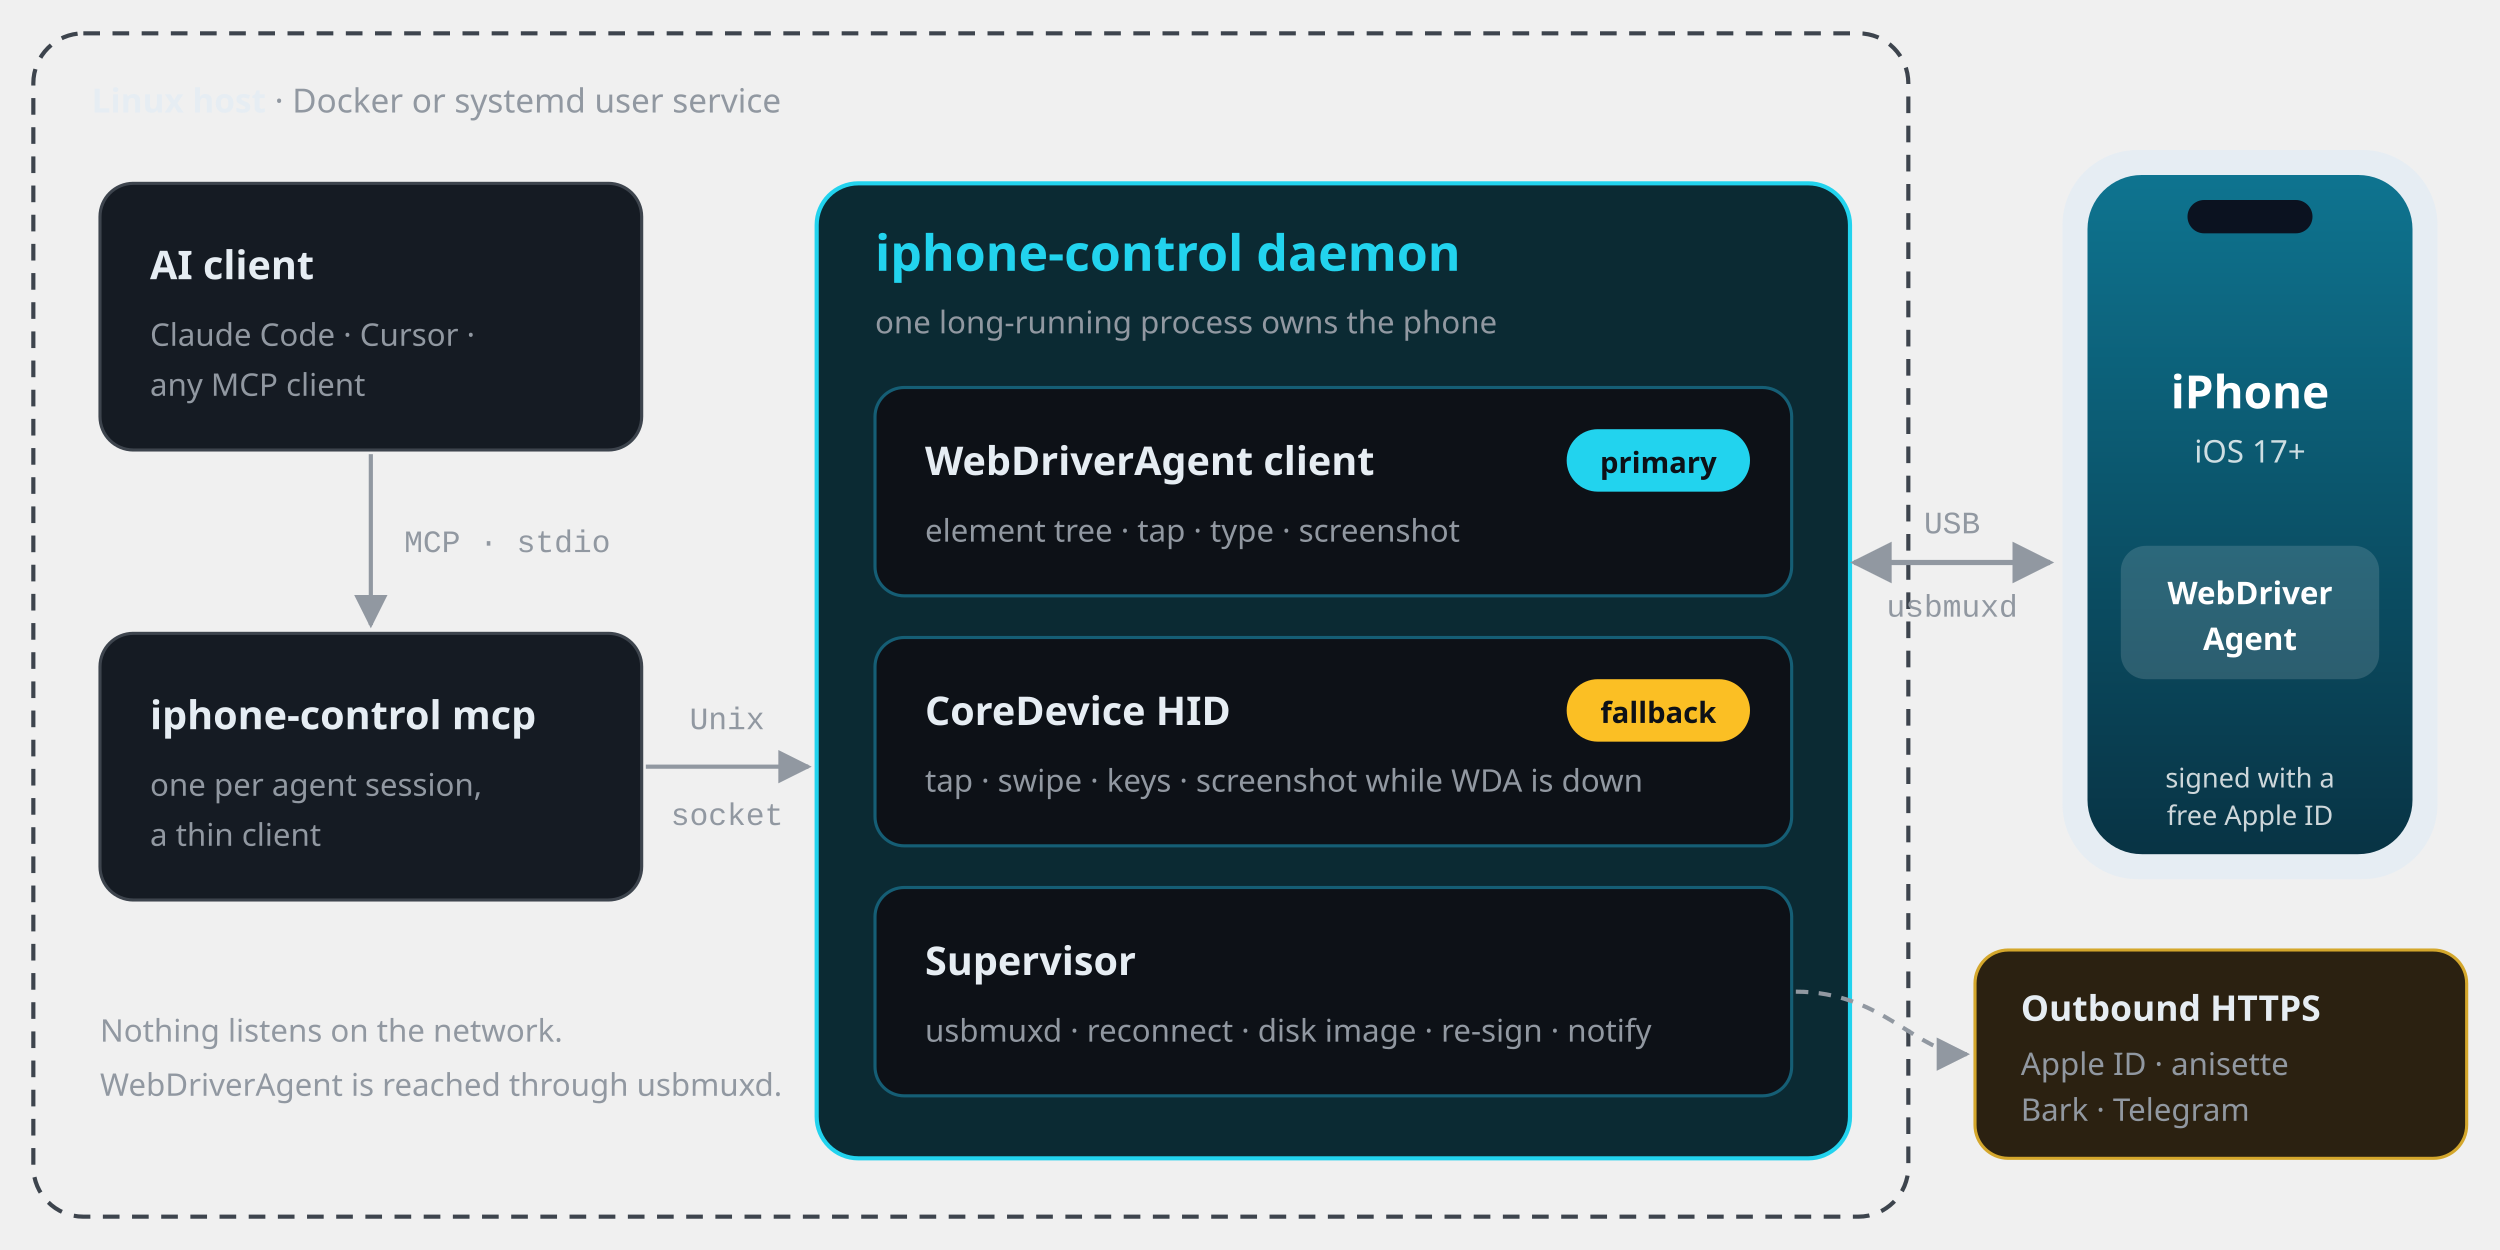
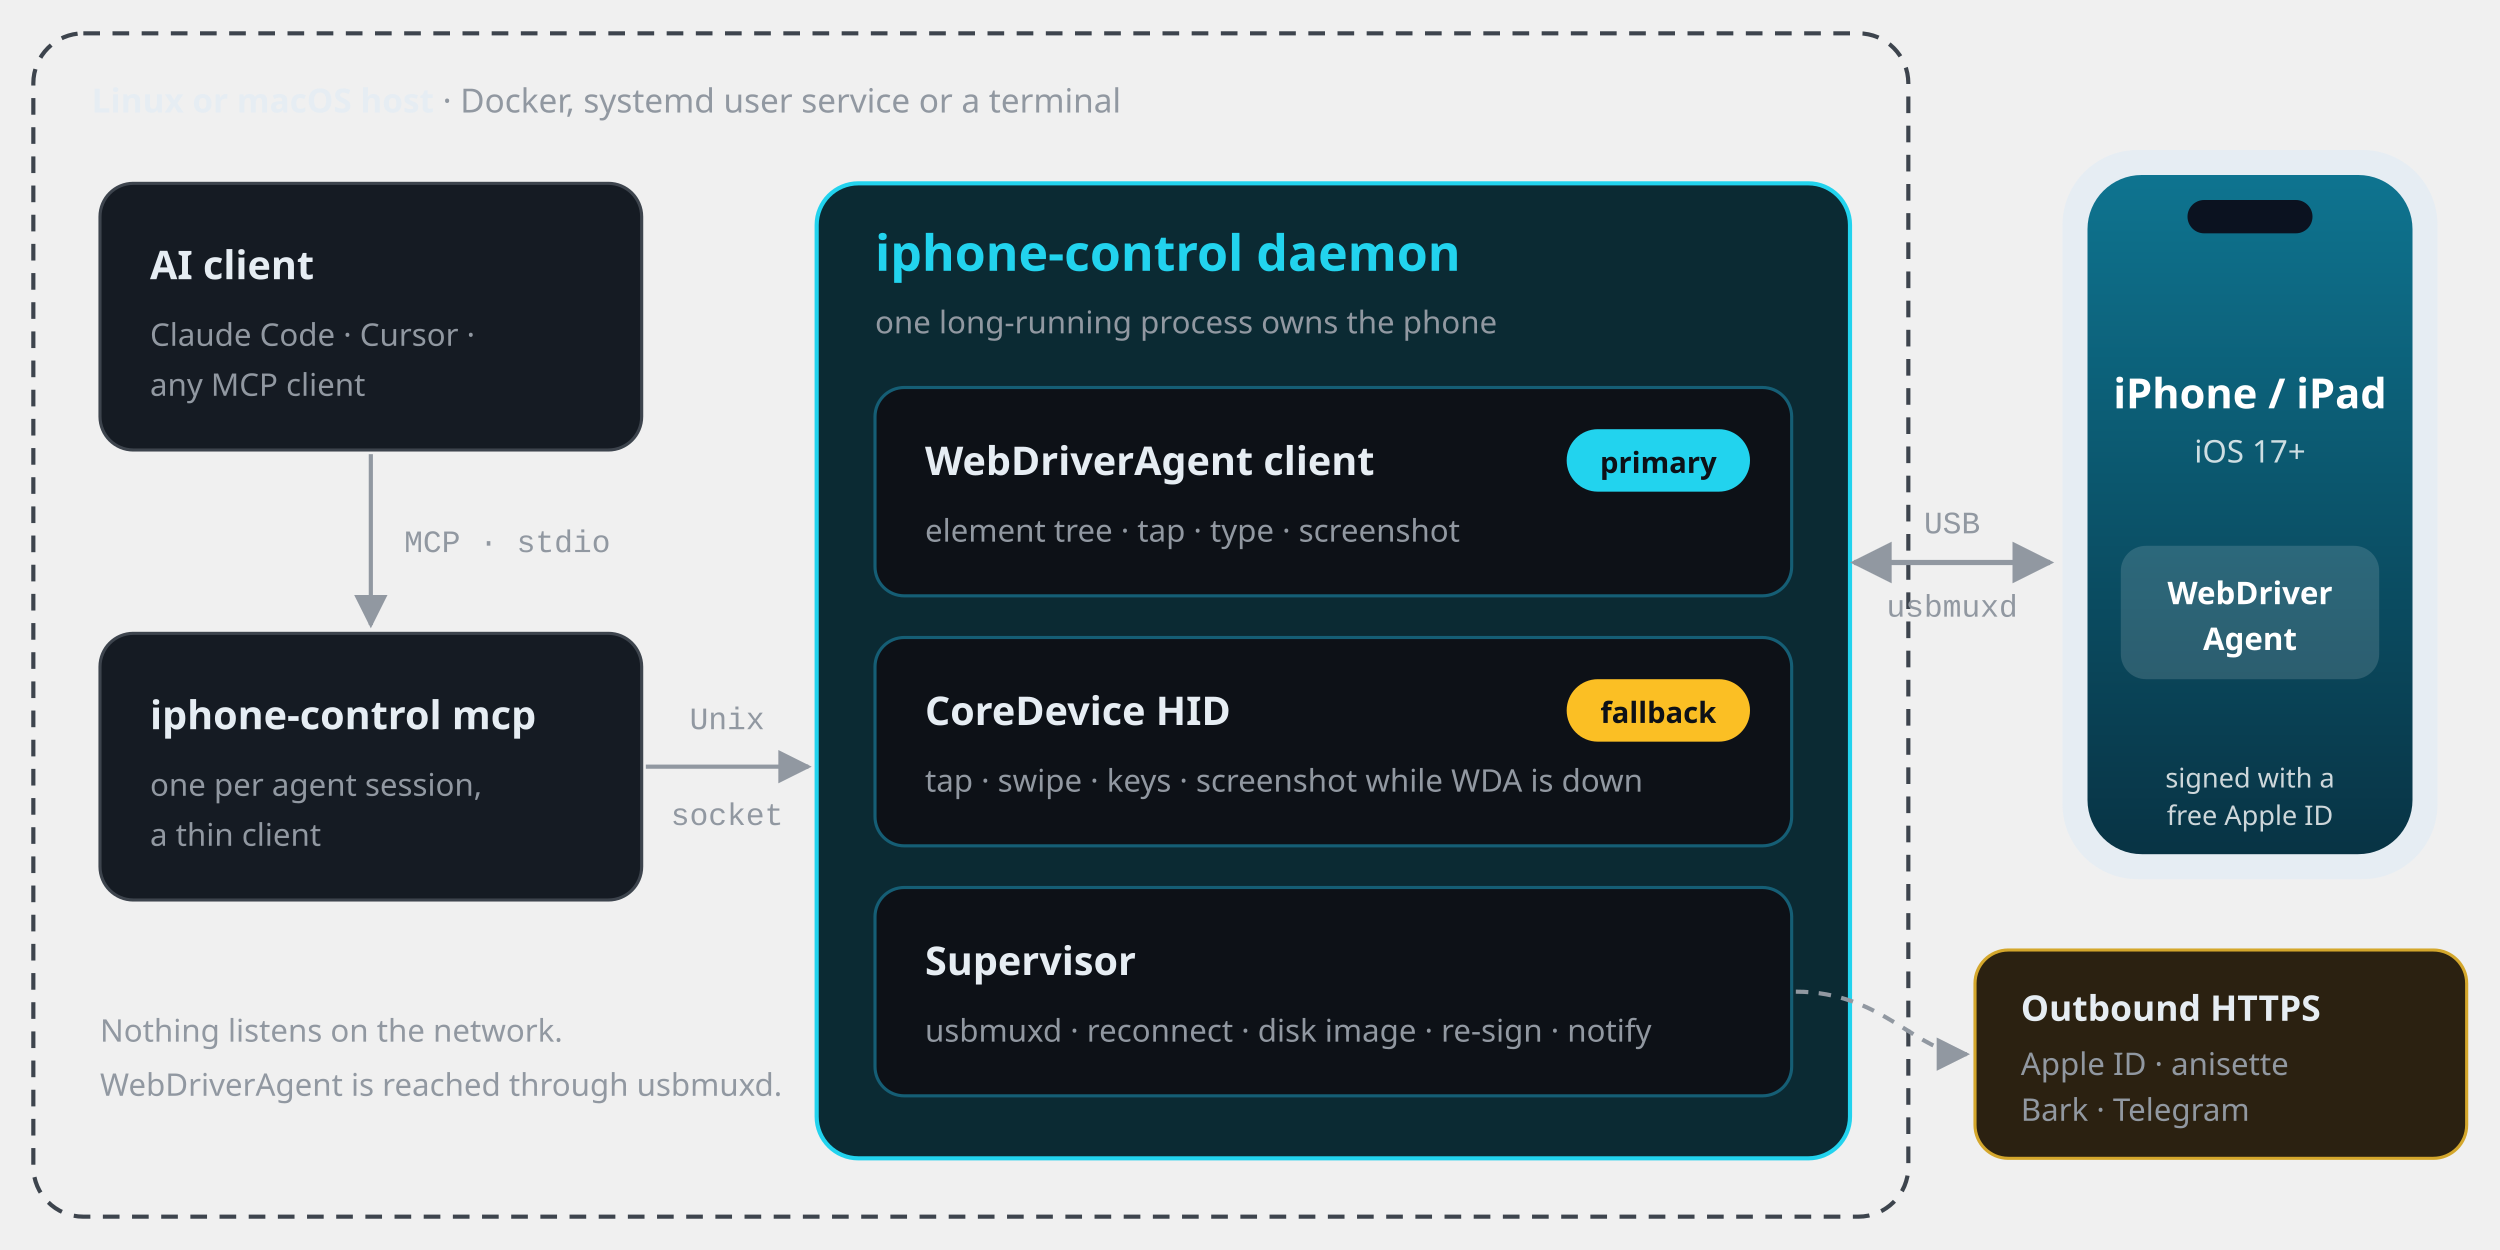
- <svg xmlns="http://www.w3.org/2000/svg" viewBox="0 0 1200 600" width="1200" height="600" role="img" aria-label="iphone-control architecture: an MCP client talks to iphone-control mcp over stdio, which talks to the daemon over a Unix socket; the daemon drives the iPhone over USB through WebDriverAgent, with CoreDevice HID as fallback">
+ <svg xmlns="http://www.w3.org/2000/svg" viewBox="0 0 1200 600" width="1200" height="600" role="img" aria-label="iphone-control architecture: an MCP client talks to iphone-control mcp over stdio, which talks to the daemon over a Unix socket; the daemon drives the iPhone or iPad over USB through WebDriverAgent, with CoreDevice HID as fallback">
  <defs>
    <marker id="arrow" viewBox="0 0 10 10" refX="9" refY="5" markerWidth="8" markerHeight="8" orient="auto-start-reverse">
      <path d="M0 0 L10 5 L0 10 Z" fill="#9198a1" />
    </marker>
    <linearGradient id="screen" x1="0" y1="0" x2="0" y2="1">
      <stop offset="0" stop-color="#0e7490" />
      <stop offset="1" stop-color="#083344" />
    </linearGradient>
    <style>
      text { font-family: -apple-system, BlinkMacSystemFont, 'Segoe UI', 'Noto Sans', Helvetica, Arial, sans-serif; fill: #e6edf3; }
      .h2 { font-size: 24px; font-weight: 700; }
      .h3 { font-size: 19px; font-weight: 600; }
      .sub { font-size: 15px; fill: #9198a1; }
      .label { font-size: 15px; fill: #9198a1; font-family: ui-monospace, SFMono-Regular, 'SF Mono', Menlo, Consolas, 'Liberation Mono', monospace; }
      .pill { font-size: 14px; font-weight: 600; }
      .frame { font-size: 16px; fill: #9198a1; }
    </style>
  </defs>
  <rect x="16" y="16" width="900" height="568" rx="24" fill="none" stroke="#3d444d" stroke-width="2" stroke-dasharray="8 6" />
  <text x="44" y="54" class="frame">
-     <tspan style="font-weight:700;fill:#e6edf3">Linux host</tspan>  ·  Docker or systemd user service</text>
+     <tspan style="font-weight:700;fill:#e6edf3">Linux or macOS host</tspan>  ·  Docker, systemd user service or a terminal</text>
  <rect x="48" y="88" width="260" height="128" rx="16" fill="#151b23" stroke="#3d444d" stroke-width="1.5" />
  <text x="72" y="134" class="h3">AI client</text>
  <text x="72" y="166" class="sub">Claude Code · Cursor ·</text>
  <text x="72" y="190" class="sub">any MCP client</text>
  <line x1="178" y1="218" x2="178" y2="300" stroke="#9198a1" stroke-width="2" marker-end="url(#arrow)" />
  <text x="194" y="265" class="label">MCP · stdio</text>
  <rect x="48" y="304" width="260" height="128" rx="16" fill="#151b23" stroke="#3d444d" stroke-width="1.5" />
  <text x="72" y="350" class="h3">iphone-control mcp</text>
  <text x="72" y="382" class="sub">one per agent session,</text>
  <text x="72" y="406" class="sub">a thin client</text>
  <line x1="310" y1="368" x2="388" y2="368" stroke="#9198a1" stroke-width="2" marker-end="url(#arrow)" />
  <text x="349" y="350" class="label" text-anchor="middle">Unix</text>
  <text x="349" y="396" class="label" text-anchor="middle">socket</text>
  <text x="48" y="500" class="sub">Nothing listens on the network.</text>
  <text x="48" y="526" class="sub">WebDriverAgent is reached through usbmuxd.</text>
  <rect x="392" y="88" width="496" height="468" rx="20" fill="#0b2a33" stroke="#22d3ee" stroke-width="2" />
  <text x="420" y="130" class="h2" style="fill:#22d3ee">iphone-control daemon</text>
  <text x="420" y="160" class="sub">one long-running process owns the phone</text>
  <rect x="420" y="186" width="440" height="100" rx="14" fill="#0d1117" stroke="#155e75" stroke-width="1.5" />
  <text x="444" y="228" class="h3">WebDriverAgent client</text>
  <rect x="752" y="206" width="88" height="30" rx="15" fill="#22d3ee" />
  <text x="796" y="227" class="pill" style="fill:#0d1117" text-anchor="middle">primary</text>
  <text x="444" y="260" class="sub">element tree · tap · type · screenshot</text>
  <rect x="420" y="306" width="440" height="100" rx="14" fill="#0d1117" stroke="#155e75" stroke-width="1.5" />
  <text x="444" y="348" class="h3">CoreDevice HID</text>
  <rect x="752" y="326" width="88" height="30" rx="15" fill="#fbbf24" />
  <text x="796" y="347" class="pill" style="fill:#0d1117" text-anchor="middle">fallback</text>
  <text x="444" y="380" class="sub">tap · swipe · keys · screenshot while WDA is down</text>
  <rect x="420" y="426" width="440" height="100" rx="14" fill="#0d1117" stroke="#155e75" stroke-width="1.5" />
  <text x="444" y="468" class="h3">Supervisor</text>
  <text x="444" y="500" class="sub">usbmuxd · reconnect · disk image · re-sign · notify</text>
  <line x1="890" y1="270" x2="984" y2="270" stroke="#9198a1" stroke-width="2.5" marker-start="url(#arrow)" marker-end="url(#arrow)" />
  <text x="937" y="256" class="label" text-anchor="middle">USB</text>
  <text x="937" y="296" class="label" text-anchor="middle">usbmuxd</text>
  <rect x="990" y="72" width="180" height="350" rx="36" fill="#e6edf3" />
  <rect x="1002" y="84" width="156" height="326" rx="26" fill="url(#screen)" />
  <rect x="1050" y="96" width="60" height="16" rx="8" fill="#0b1220" />
-   <text x="1080" y="196" text-anchor="middle" style="fill:#ffffff;font-size:22px;font-weight:700">iPhone</text>
+   <text x="1080" y="196" text-anchor="middle" style="fill:#ffffff;font-size:20px;font-weight:700">iPhone / iPad</text>
  <text x="1080" y="222" text-anchor="middle" style="fill:#ffffff;font-size:15px;opacity:.8">iOS 17+</text>
  <rect x="1018" y="262" width="124" height="64" rx="12" fill="#ffffff" fill-opacity="0.14" />
  <text x="1080" y="290" text-anchor="middle" style="fill:#ffffff;font-size:15px;font-weight:600">WebDriver</text>
  <text x="1080" y="312" text-anchor="middle" style="fill:#ffffff;font-size:15px;font-weight:600">Agent</text>
  <text x="1080" y="378" text-anchor="middle" style="fill:#ffffff;font-size:13px;opacity:.8">signed with a</text>
  <text x="1080" y="396" text-anchor="middle" style="fill:#ffffff;font-size:13px;opacity:.8">free Apple ID</text>
  <path d="M862 476 C 904 476, 920 506, 944 506" fill="none" stroke="#9198a1" stroke-width="2" stroke-dasharray="6 5" marker-end="url(#arrow)" />
  <rect x="948" y="456" width="236" height="100" rx="16" fill="#2b2111" stroke="#d4a72c" stroke-width="1.5" />
  <text x="970" y="490" class="h3" style="font-size:17px">Outbound HTTPS</text>
  <text x="970" y="516" class="sub">Apple ID · anisette</text>
  <text x="970" y="538" class="sub">Bark · Telegram</text>
</svg>
